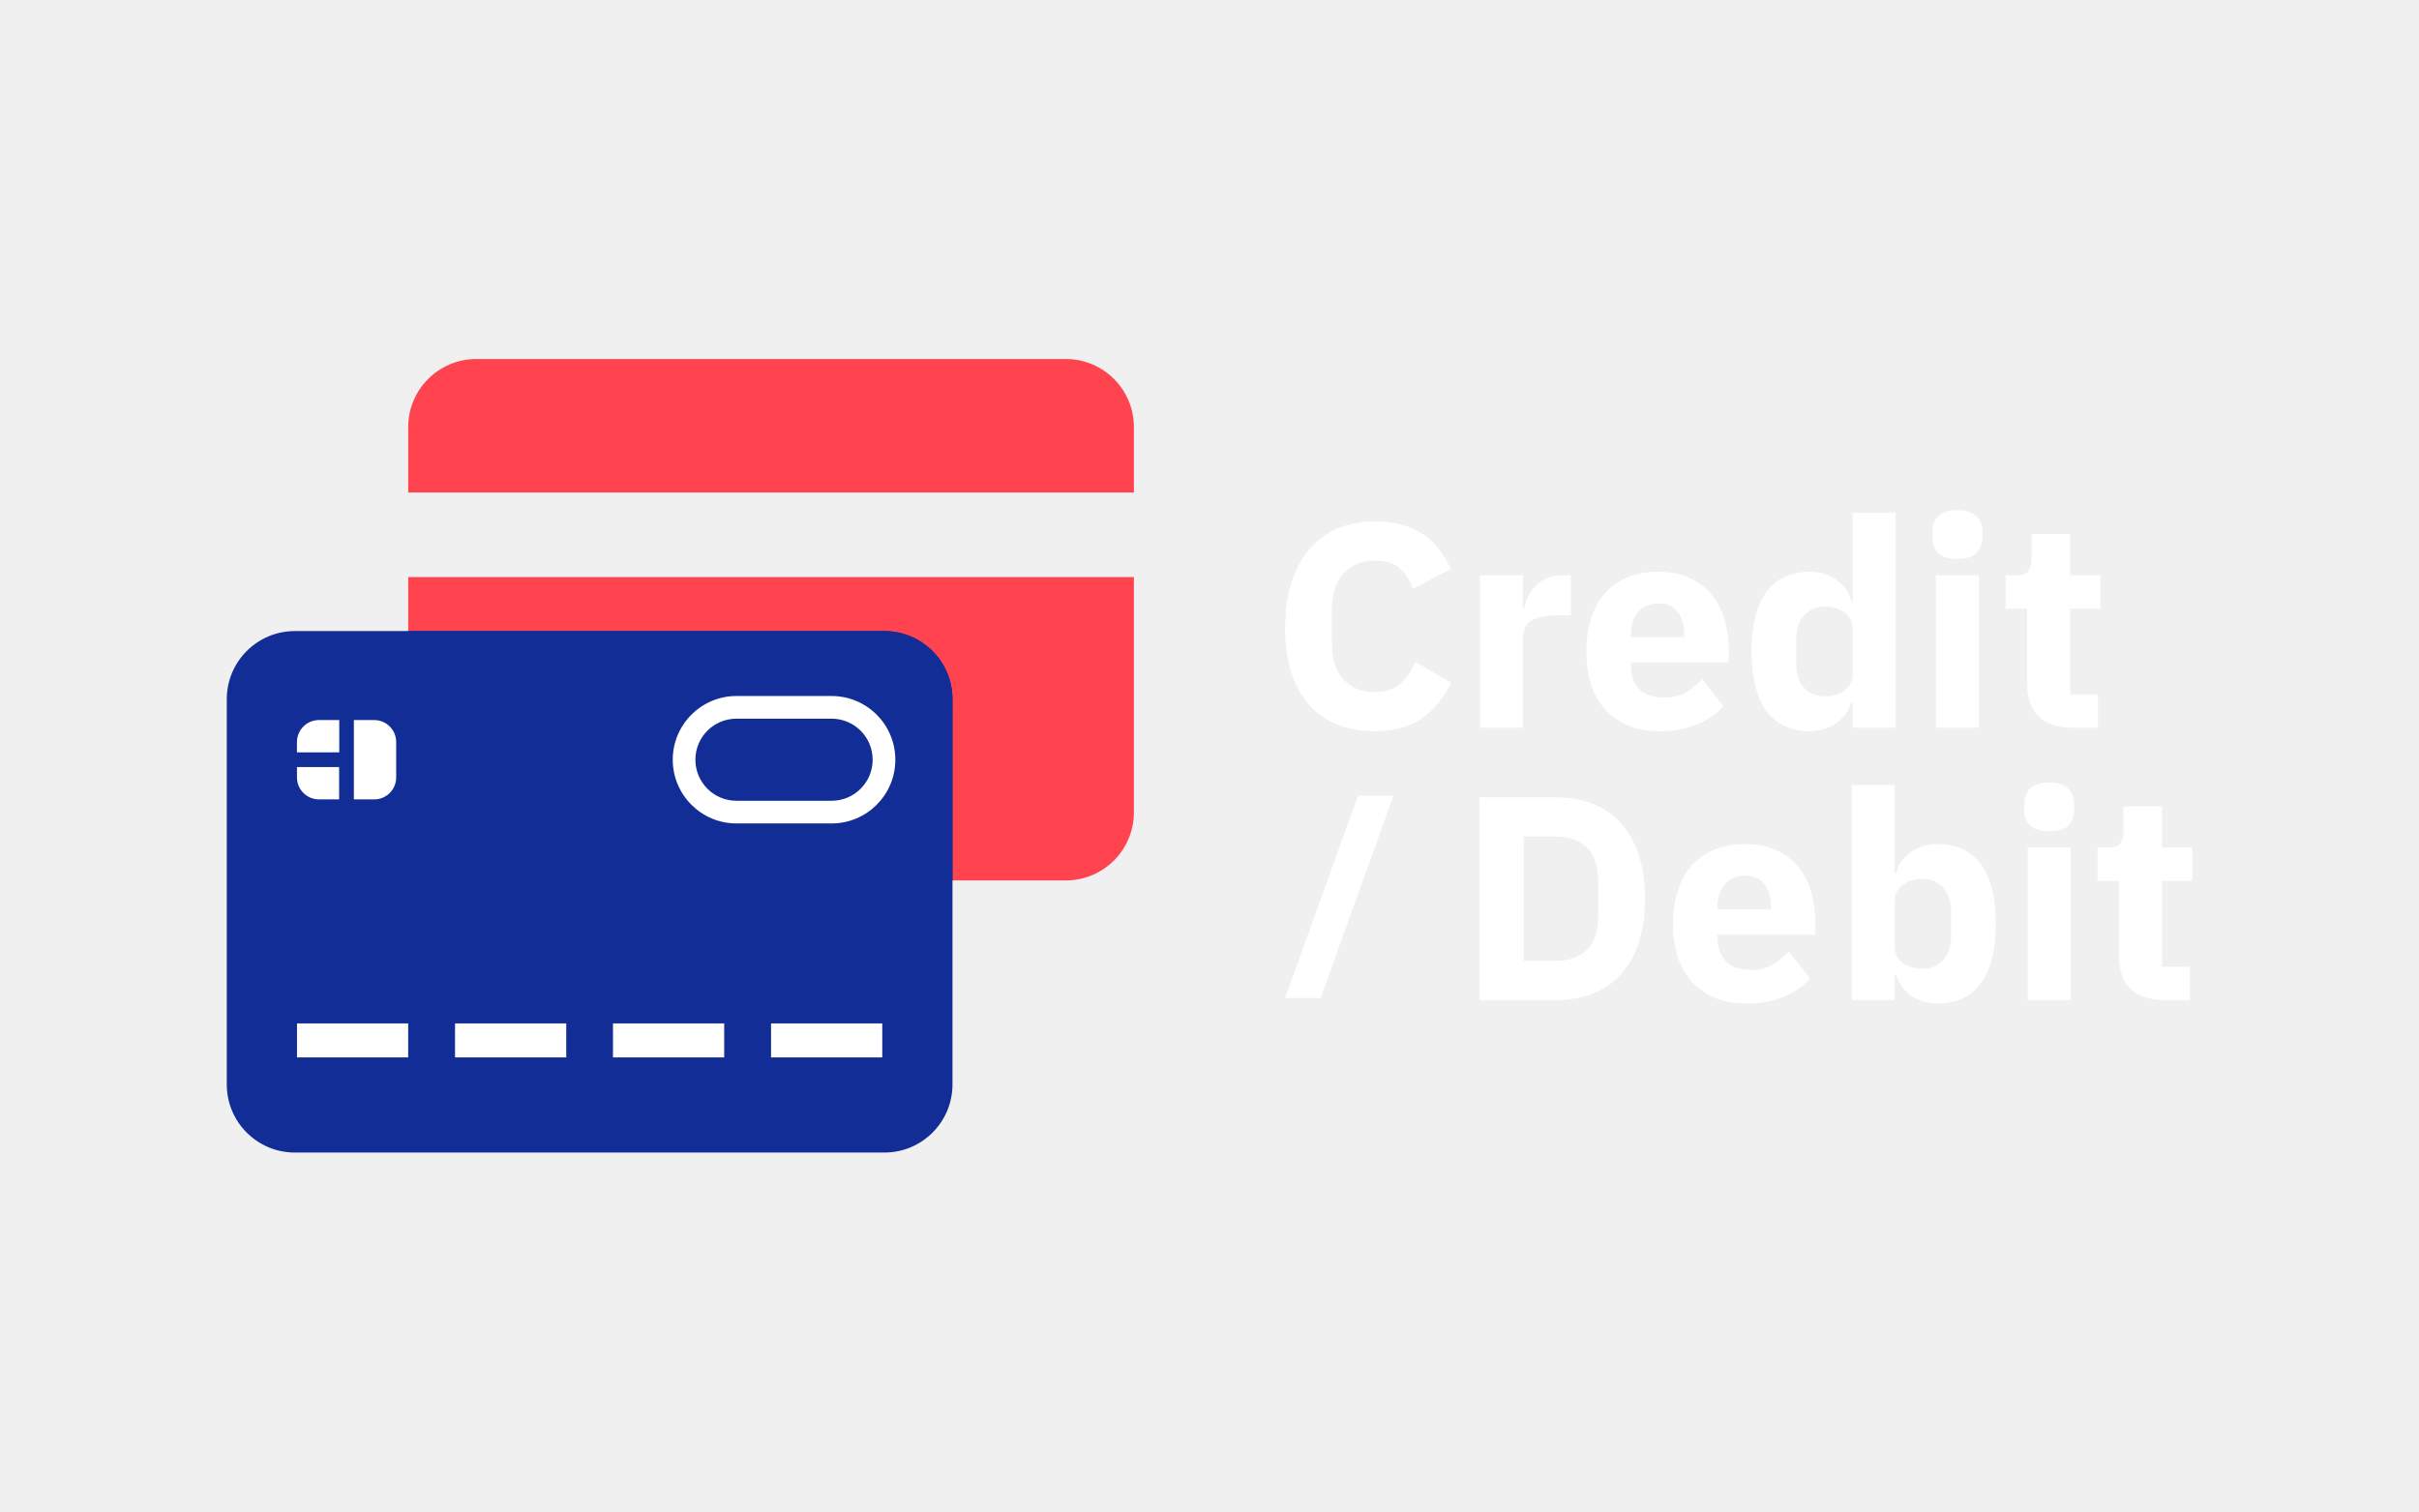
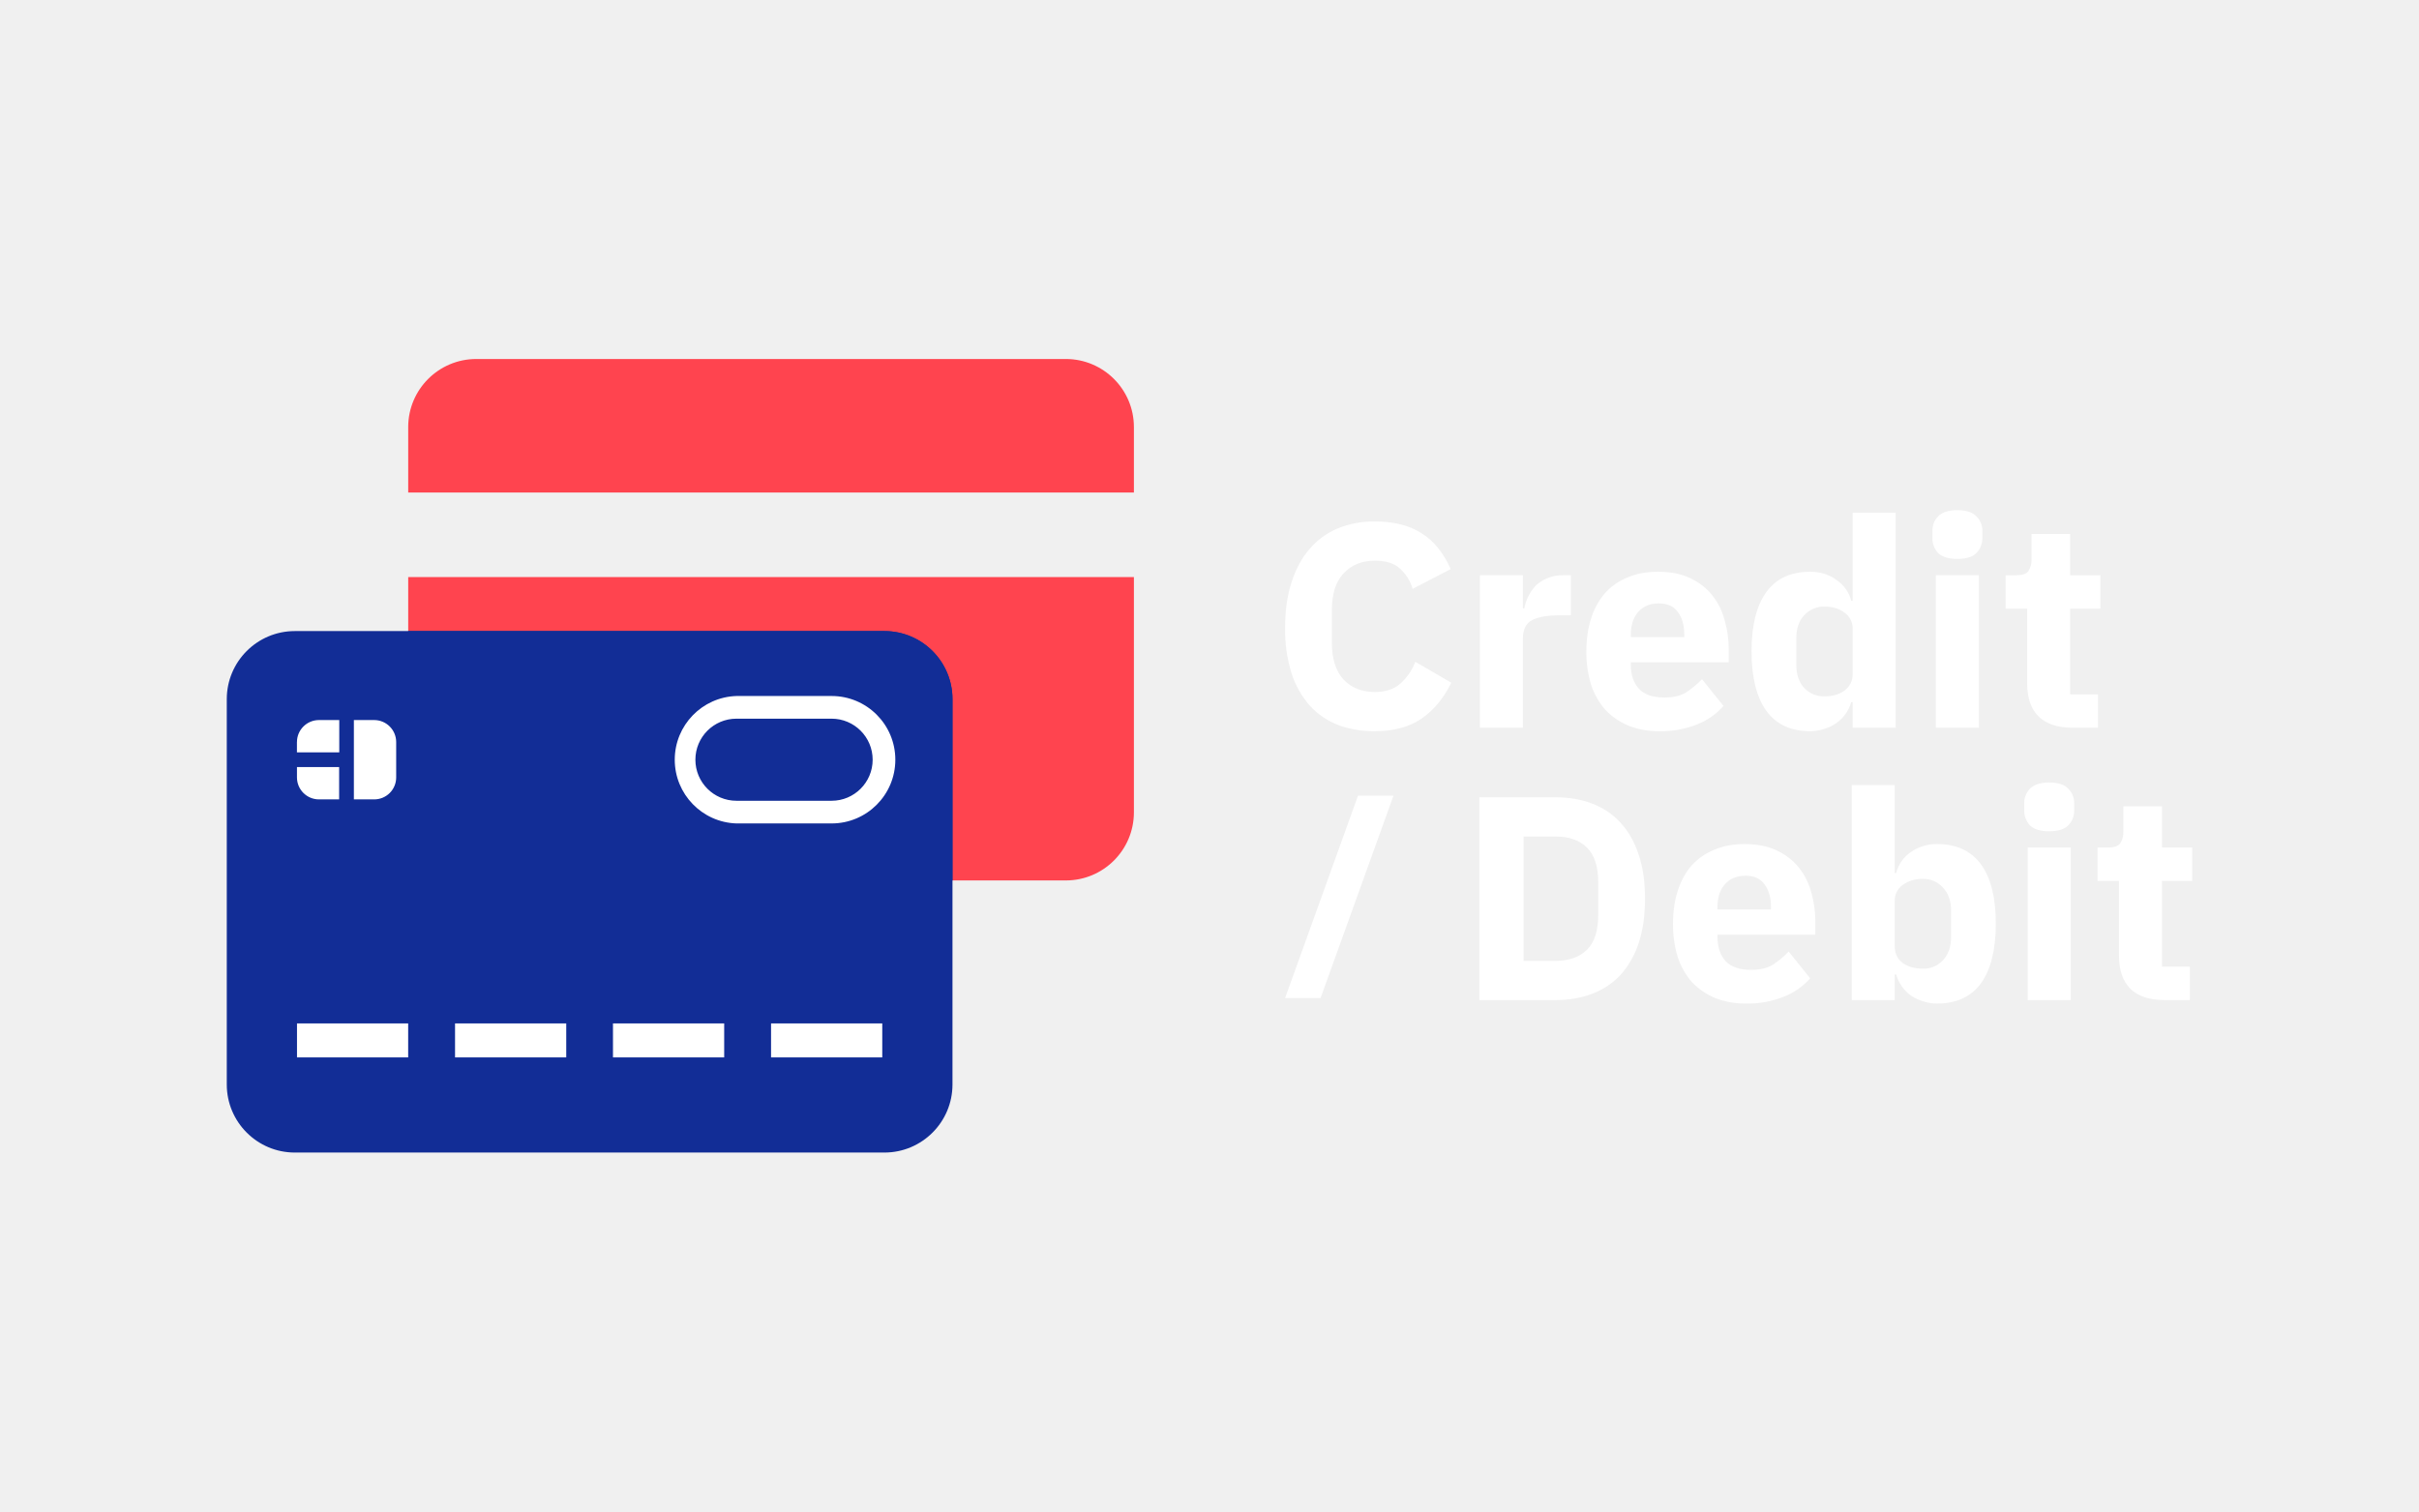
<svg xmlns="http://www.w3.org/2000/svg" width="72" height="45" fill="none">
-   <path d="M40.922 21.77c-.409 0-.778-.064-1.107-.191a2.26 2.26 0 01-.838-.58 2.72 2.72 0 01-.537-.96 4.331 4.331 0 01-.19-1.349c0-.507.063-.957.19-1.349.127-.398.306-.73.537-.995.23-.27.51-.475.838-.614a2.827 2.827 0 011.108-.207c.559 0 1.02.115 1.383.346.364.225.655.582.874 1.072l-1.133.588a1.3 1.3 0 00-.38-.605c-.168-.156-.416-.234-.745-.234-.386 0-.697.127-.934.38-.23.249-.346.612-.346 1.09v.97c0 .478.116.844.346 1.098.237.248.548.372.934.372.323 0 .58-.087.77-.26.196-.179.34-.392.433-.64l1.072.623c-.225.461-.522.819-.89 1.072-.364.248-.825.372-1.385.372zM44.048 21.665v-4.54h1.28v.986h.043a1.347 1.347 0 01.346-.684c.098-.092.213-.164.346-.216.133-.057.288-.086.467-.086h.225v1.193h-.32c-.375 0-.655.05-.84.147-.178.098-.267.28-.267.545v2.655h-1.28zM49.396 21.77c-.346 0-.654-.056-.925-.165a2.03 2.03 0 01-.692-.476 2.133 2.133 0 01-.424-.752 3.288 3.288 0 01-.138-.986c0-.358.046-.68.138-.969a2.1 2.1 0 01.407-.752c.184-.208.409-.367.674-.476.265-.115.568-.173.908-.173.375 0 .695.063.96.19.271.127.49.297.658.51.173.214.296.462.371.744.081.277.122.568.122.874v.38H48.54v.07c0 .3.08.539.242.717.162.173.415.26.761.26.266 0 .482-.052.649-.156.167-.11.323-.24.467-.389l.64.796c-.202.236-.467.42-.796.553a2.894 2.894 0 01-1.107.2zm-.026-3.806c-.26 0-.464.086-.614.26-.144.166-.216.391-.216.674v.069h1.591v-.078c0-.277-.063-.499-.19-.666-.121-.173-.311-.26-.57-.26zM55.143 20.904H55.1c-.034.121-.09.237-.164.346a1.178 1.178 0 01-.64.45c-.133.046-.271.07-.415.07-.577 0-1.012-.203-1.306-.606-.294-.41-.441-1-.441-1.773 0-.773.147-1.361.44-1.765.295-.403.73-.605 1.307-.605.294 0 .553.08.778.242.23.162.378.37.441.623h.043v-2.62h1.28v6.4h-1.28v-.762zm-.839-.173c.243 0 .442-.057.597-.173a.584.584 0 00.242-.493v-1.34a.561.561 0 00-.242-.485c-.155-.12-.354-.181-.597-.181a.794.794 0 00-.605.26c-.156.166-.233.394-.233.683v.787c0 .288.077.518.233.691.162.168.363.251.605.251zM58.26 16.64c-.26 0-.45-.057-.57-.172a.638.638 0 01-.173-.459v-.19c0-.185.057-.335.173-.45.12-.121.31-.181.57-.181.26 0 .447.06.563.181a.593.593 0 01.181.45v.19c0 .185-.06.337-.181.459-.116.115-.303.172-.563.172zm-.64.485h1.28v4.54h-1.28v-4.54zM61.686 21.665c-.444 0-.78-.112-1.011-.337-.225-.225-.338-.553-.338-.986V18.12h-.64v-.994h.32c.173 0 .291-.04.355-.121a.605.605 0 00.095-.364v-.743h1.15v1.228h.9v.994h-.9v2.552h.83v.994h-.76zM38.25 29.713l2.17-6.024h1.056l-2.17 6.024H38.25zM44.034 23.737h2.274c.398 0 .761.063 1.09.19.329.127.608.317.839.57.23.249.41.563.536.943.127.375.19.813.19 1.315s-.063.943-.19 1.323a2.637 2.637 0 01-.536.943 2.22 2.22 0 01-.839.562c-.329.127-.692.19-1.09.19h-2.274v-6.036zm2.274 4.869c.392 0 .7-.11.926-.329.225-.219.337-.57.337-1.055v-.934c0-.484-.112-.836-.337-1.055-.225-.22-.534-.329-.926-.329h-.96v3.702h.96zM51.975 29.877c-.346 0-.654-.055-.925-.164a2.03 2.03 0 01-.692-.476 2.13 2.13 0 01-.424-.752 3.287 3.287 0 01-.138-.986c0-.358.046-.68.138-.969.093-.294.228-.545.407-.752.184-.208.41-.366.674-.476.266-.115.568-.173.908-.173.375 0 .695.063.96.19.271.127.49.297.658.51.173.214.297.462.372.744.08.277.12.568.12.874v.38H51.12v.07c0 .3.08.539.242.718.162.172.416.259.761.259.266 0 .482-.052.65-.156.166-.11.322-.239.466-.389l.64.796c-.202.236-.467.42-.796.553a2.892 2.892 0 01-1.107.2zm-.026-3.805c-.259 0-.464.086-.614.26-.144.166-.216.391-.216.674v.069h1.592v-.078c0-.277-.064-.499-.19-.666-.122-.173-.312-.26-.572-.26zM55.115 23.373h1.28v2.62h.043a1.07 1.07 0 01.432-.622 1.34 1.34 0 01.788-.242c.576 0 1.011.202 1.306.605.294.404.44.992.44 1.765 0 .772-.147 1.363-.44 1.773-.295.403-.73.605-1.306.605-.15 0-.292-.023-.424-.069a1.318 1.318 0 01-.364-.173 1.189 1.189 0 01-.432-.623h-.043v.761h-1.28v-6.4zm2.119 5.466a.78.78 0 00.596-.25c.162-.173.243-.404.243-.692v-.787c0-.289-.081-.516-.242-.684a.767.767 0 00-.597-.26.98.98 0 00-.606.183.568.568 0 00-.233.484v1.34c0 .208.078.372.233.493.162.116.364.173.606.173zM60.994 24.748c-.26 0-.45-.057-.571-.172a.638.638 0 01-.173-.459v-.19c0-.185.058-.334.173-.45.121-.12.311-.181.57-.181.26 0 .448.06.563.181a.593.593 0 01.181.45v.19c0 .185-.06.337-.181.459-.115.115-.303.172-.562.172zm-.64.485h1.28v4.54h-1.28v-4.54zM64.42 29.773c-.444 0-.782-.112-1.012-.337-.225-.225-.337-.553-.337-.986v-2.223h-.64v-.994h.32c.172 0 .29-.04.354-.121a.605.605 0 00.095-.363v-.744h1.15v1.228h.9v.994h-.9v2.552h.83v.994h-.76z" fill="#fff" />
-   <path d="M31.725 10.688h-17.55a2.027 2.027 0 00-2.025 2.024v11.476c0 1.117.908 2.024 2.025 2.024h17.55a2.027 2.027 0 002.025-2.024V12.713a2.027 2.027 0 00-2.025-2.025zm2.025 6.493h-21.6v-2.518h21.6v2.518z" fill="#FF444F" />
-   <path d="M26.325 18.788H8.775a2.027 2.027 0 00-2.025 2.025v11.475c0 1.117.908 2.025 2.025 2.025h17.55a2.027 2.027 0 002.025-2.025V20.813a2.027 2.027 0 00-2.025-2.025z" fill="#122D96" />
-   <path fill-rule="evenodd" clip-rule="evenodd" d="M28.35 26.213V20.813a2.027 2.027 0 00-2.025-2.025H12.15v5.4c0 1.117.908 2.025 2.025 2.025H28.35z" fill="#122D96" />
-   <path fill-rule="evenodd" clip-rule="evenodd" d="M24.752 21.396a1.221 1.221 0 110 2.444H21.92a1.222 1.222 0 110-2.444h2.832zm0-.675H21.92c-1.046 0-1.896.85-1.896 1.897 0 1.046.85 1.897 1.896 1.897h2.832a1.896 1.896 0 100-3.794zM8.839 30.468h3.31v1.013H8.84v-1.013zm4.705 0h3.31v1.013h-3.31v-1.013zm8.012 0h-3.311v1.013h3.31v-1.013zm1.394 0h3.31v1.013h-3.31v-1.013zm-14.111-7.63v.306c0 .362.293.655.655.655h.6v-.962H8.84zm0-.747c0-.36.293-.654.655-.654h.604v.962h-1.26v-.308zm1.694 1.708h.604a.653.653 0 00.655-.655v-1.053a.655.655 0 00-.655-.654h-.604v2.362z" fill="#fff" />
+   <path d="M40.922 21.77c-.409 0-.778-.064-1.107-.191a2.26 2.26 0 0 1-.838-.58 2.72 2.72 0 0 1-.537-.96 4.331 4.331 0 0 1-.19-1.349c0-.507.063-.957.19-1.349.127-.398.306-.73.537-.995.23-.27.51-.475.838-.614a2.827 2.827 0 0 1 1.108-.207c.559 0 1.02.115 1.383.346.364.225.655.582.874 1.072l-1.133.588a1.3 1.3 0 0 0-.38-.605c-.168-.156-.416-.234-.745-.234-.386 0-.697.127-.934.38-.23.249-.346.612-.346 1.09v.97c0 .478.116.844.346 1.098.237.248.548.372.934.372.323 0 .58-.087.77-.26.196-.179.34-.392.433-.64l1.072.623c-.225.461-.522.819-.89 1.072-.364.248-.825.372-1.385.372zm3.126-.105v-4.54h1.28v.986h.043a1.347 1.347 0 0 1 .346-.684 1.176 1.176 0 0 1 .813-.302h.225v1.193h-.32c-.375 0-.655.05-.84.147-.178.098-.267.28-.267.545v2.655h-1.28zm5.348.105a2.46 2.46 0 0 1-.925-.165 2.03 2.03 0 0 1-.692-.476 2.133 2.133 0 0 1-.424-.752 3.288 3.288 0 0 1-.138-.986c0-.358.046-.68.138-.969a2.1 2.1 0 0 1 .407-.752c.184-.208.409-.367.674-.476.265-.115.568-.173.908-.173.375 0 .695.063.96.19.271.127.49.297.658.51.173.214.296.462.371.744.081.277.122.568.122.874v.38H48.54v.07c0 .3.08.539.242.717.162.173.415.26.761.26.266 0 .482-.052.649-.156.167-.11.323-.24.467-.389l.64.796a2.02 2.02 0 0 1-.796.553 2.894 2.894 0 0 1-1.107.2zm-.026-3.806c-.26 0-.464.086-.614.26-.144.166-.216.391-.216.674v.069h1.591v-.078c0-.277-.063-.499-.19-.666-.121-.173-.311-.26-.57-.26zm5.773 2.94H55.1c-.034.121-.09.237-.164.346a1.178 1.178 0 0 1-.64.45 1.26 1.26 0 0 1-.415.07c-.577 0-1.012-.203-1.306-.606-.294-.41-.441-1-.441-1.773 0-.773.147-1.361.44-1.765.295-.403.73-.605 1.307-.605.294 0 .553.08.778.242.23.162.378.37.441.623h.043v-2.62h1.28v6.4h-1.28v-.762zm-.839-.173c.243 0 .442-.057.597-.173a.584.584 0 0 0 .242-.493v-1.34a.561.561 0 0 0-.242-.485c-.155-.12-.354-.181-.597-.181a.794.794 0 0 0-.605.26c-.156.166-.233.394-.233.683v.787c0 .288.077.518.233.691a.804.804 0 0 0 .605.251zm3.956-4.091c-.26 0-.45-.057-.57-.172a.638.638 0 0 1-.173-.459v-.19c0-.185.057-.335.173-.45.12-.121.31-.181.57-.181.26 0 .447.06.563.181a.593.593 0 0 1 .181.45v.19c0 .185-.06.337-.181.459-.116.115-.303.172-.563.172zm-.64.485h1.28v4.54h-1.28v-4.54zm4.066 4.54c-.444 0-.78-.112-1.011-.337-.225-.225-.338-.553-.338-.986V18.12h-.64v-.994h.32c.173 0 .291-.04.355-.121a.605.605 0 0 0 .095-.364v-.743h1.15v1.228h.9v.994h-.9v2.552h.83v.994h-.76zM38.25 29.713l2.17-6.024h1.056l-2.17 6.024H38.25zm5.784-5.976h2.274c.398 0 .761.063 1.09.19.329.127.608.317.839.57.23.249.41.563.536.943.127.375.19.813.19 1.315s-.063.943-.19 1.323a2.637 2.637 0 0 1-.536.943 2.22 2.22 0 0 1-.839.562c-.329.127-.692.19-1.09.19h-2.274v-6.036zm2.274 4.869c.392 0 .7-.11.926-.329.225-.219.337-.57.337-1.055v-.934c0-.484-.112-.836-.337-1.055-.225-.22-.534-.329-.926-.329h-.96v3.702h.96zm5.667 1.271a2.46 2.46 0 0 1-.925-.164 2.03 2.03 0 0 1-.692-.476 2.13 2.13 0 0 1-.424-.752 3.287 3.287 0 0 1-.138-.986c0-.358.046-.68.138-.969.093-.294.228-.545.407-.752.184-.208.41-.366.674-.476.266-.115.568-.173.908-.173.375 0 .695.063.96.19.271.127.49.297.658.51.173.214.297.462.372.744.08.277.12.568.12.874v.38H51.12v.07c0 .3.08.539.242.718.162.172.416.259.761.259.266 0 .482-.052.65-.156a2.75 2.75 0 0 0 .466-.389l.64.796a2.02 2.02 0 0 1-.796.553 2.892 2.892 0 0 1-1.107.2zm-.026-3.805c-.259 0-.464.086-.614.26-.144.166-.216.391-.216.674v.069h1.592v-.078c0-.277-.064-.499-.19-.666-.122-.173-.312-.26-.572-.26zm3.166-2.699h1.28v2.62h.043a1.07 1.07 0 0 1 .432-.622 1.34 1.34 0 0 1 .788-.242c.576 0 1.011.202 1.306.605.294.404.44.992.44 1.765 0 .772-.147 1.363-.44 1.773-.295.403-.73.605-1.306.605-.15 0-.292-.023-.424-.069a1.318 1.318 0 0 1-.364-.173 1.189 1.189 0 0 1-.432-.623h-.043v.761h-1.28v-6.4zm2.119 5.466a.78.78 0 0 0 .596-.25c.162-.173.243-.404.243-.692v-.787c0-.289-.081-.516-.242-.684a.767.767 0 0 0-.597-.26.98.98 0 0 0-.606.183.568.568 0 0 0-.233.484v1.34c0 .208.078.372.233.493.162.116.364.173.606.173zm3.76-4.091c-.26 0-.45-.057-.571-.172a.638.638 0 0 1-.173-.459v-.19a.61.61 0 0 1 .173-.45c.121-.12.311-.181.57-.181.26 0 .448.06.563.181a.593.593 0 0 1 .181.45v.19c0 .185-.06.337-.181.459-.115.115-.303.172-.562.172zm-.64.485h1.28v4.54h-1.28v-4.54zm4.066 4.54c-.444 0-.782-.112-1.012-.337-.225-.225-.337-.553-.337-.986v-2.223h-.64v-.994h.32c.172 0 .29-.04.354-.121a.605.605 0 0 0 .095-.363v-.744h1.15v1.228h.9v.994h-.9v2.552h.83v.994h-.76z" fill="#fff" />
+   <path d="M31.725 10.688h-17.55a2.027 2.027 0 0 0-2.025 2.024v11.476c0 1.117.908 2.024 2.025 2.024h17.55a2.027 2.027 0 0 0 2.025-2.024V12.713a2.027 2.027 0 0 0-2.025-2.025zm2.025 6.493h-21.6v-2.518h21.6v2.518z" fill="#FF444F" />
+   <path d="M26.325 18.788H8.775a2.027 2.027 0 0 0-2.025 2.025v11.475c0 1.117.908 2.025 2.025 2.025h17.55a2.027 2.027 0 0 0 2.025-2.025V20.813a2.027 2.027 0 0 0-2.025-2.025z" fill="#122D96" />
+   <path fill-rule="evenodd" clip-rule="evenodd" d="M28.35 26.213v-5.4a2.027 2.027 0 0 0-2.025-2.025H12.15v5.4c0 1.117.908 2.025 2.025 2.025H28.35z" fill="#122D96" />
+   <path fill-rule="evenodd" clip-rule="evenodd" d="M24.752 21.396a1.221 1.221 0 1 1 0 2.444H21.92a1.222 1.222 0 1 1 0-2.444h2.832zm0-.675H21.92a1.898 1.898 0 0 0 0 3.794h2.832a1.896 1.896 0 1 0 0-3.794zM8.839 30.468h3.31v1.013H8.84v-1.013zm4.705 0h3.31v1.013h-3.31v-1.013zm8.012 0h-3.311v1.013h3.31v-1.013zm1.394 0h3.31v1.013h-3.31v-1.013zm-14.111-7.63v.306c0 .362.293.655.655.655h.6v-.962H8.84zm0-.747c0-.36.293-.654.655-.654h.604v.962h-1.26v-.308zm1.694 1.708h.604a.653.653 0 0 0 .655-.655v-1.053a.655.655 0 0 0-.655-.654h-.604v2.362z" fill="#fff" />
</svg>
